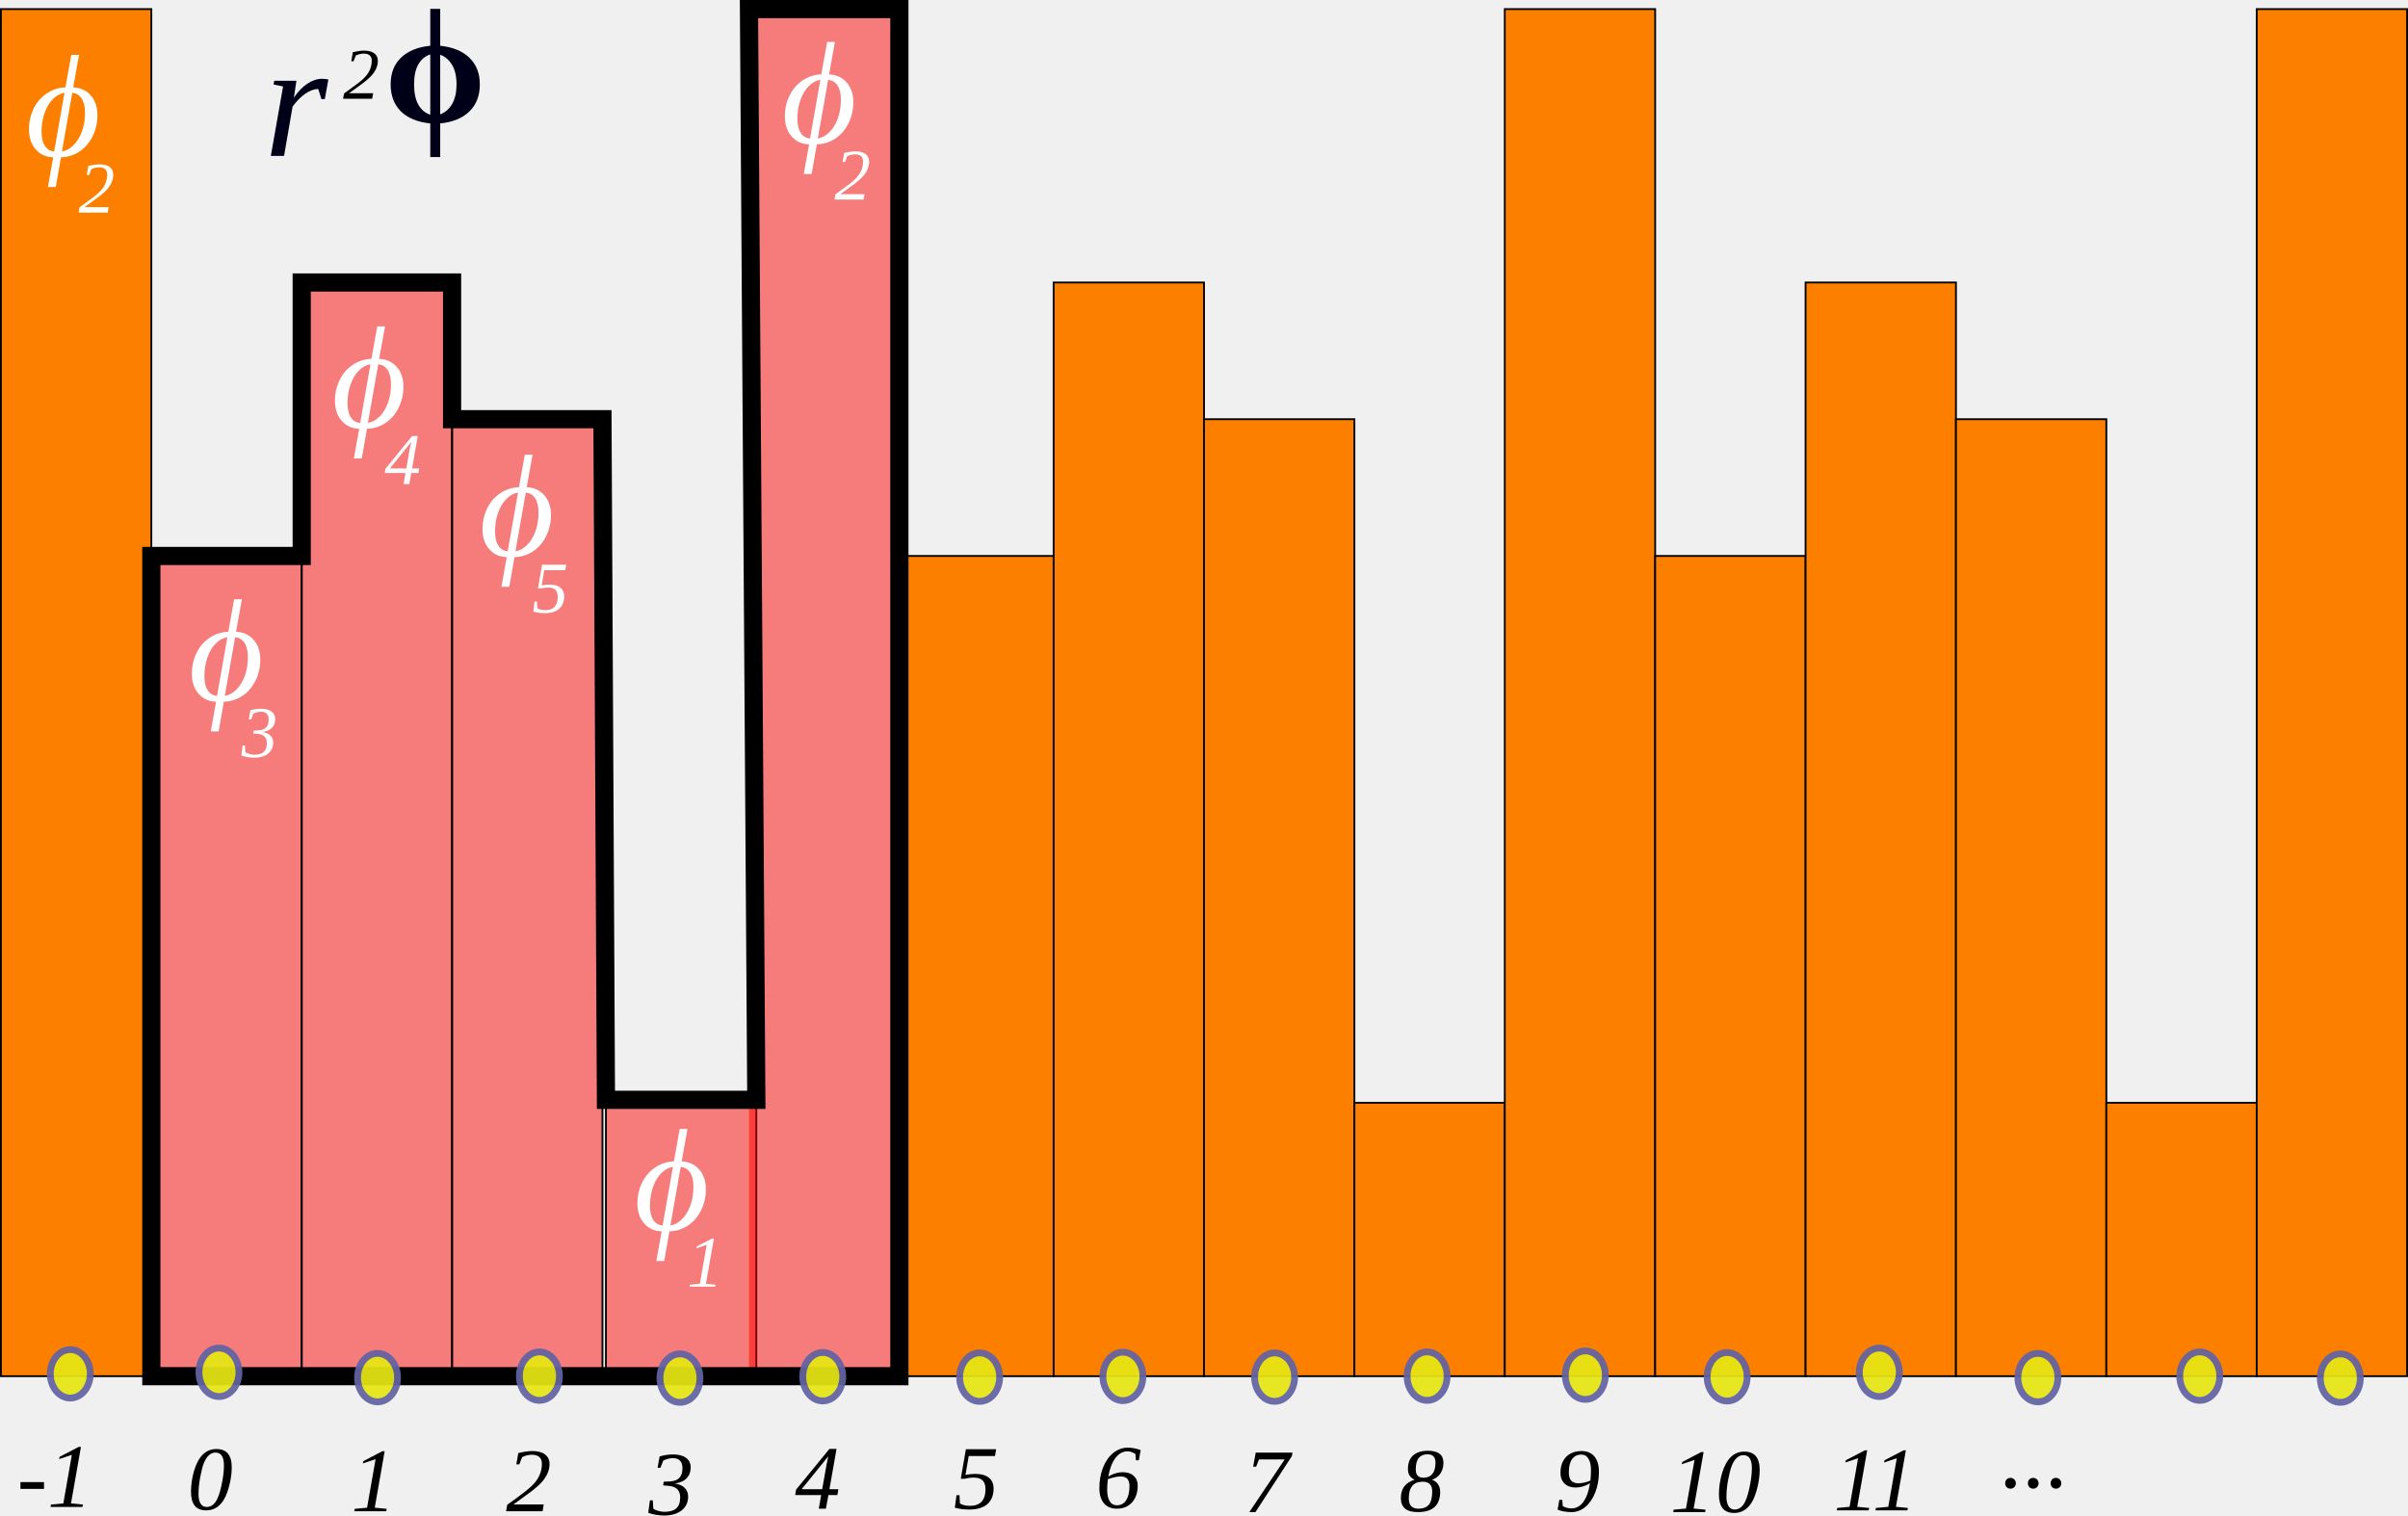
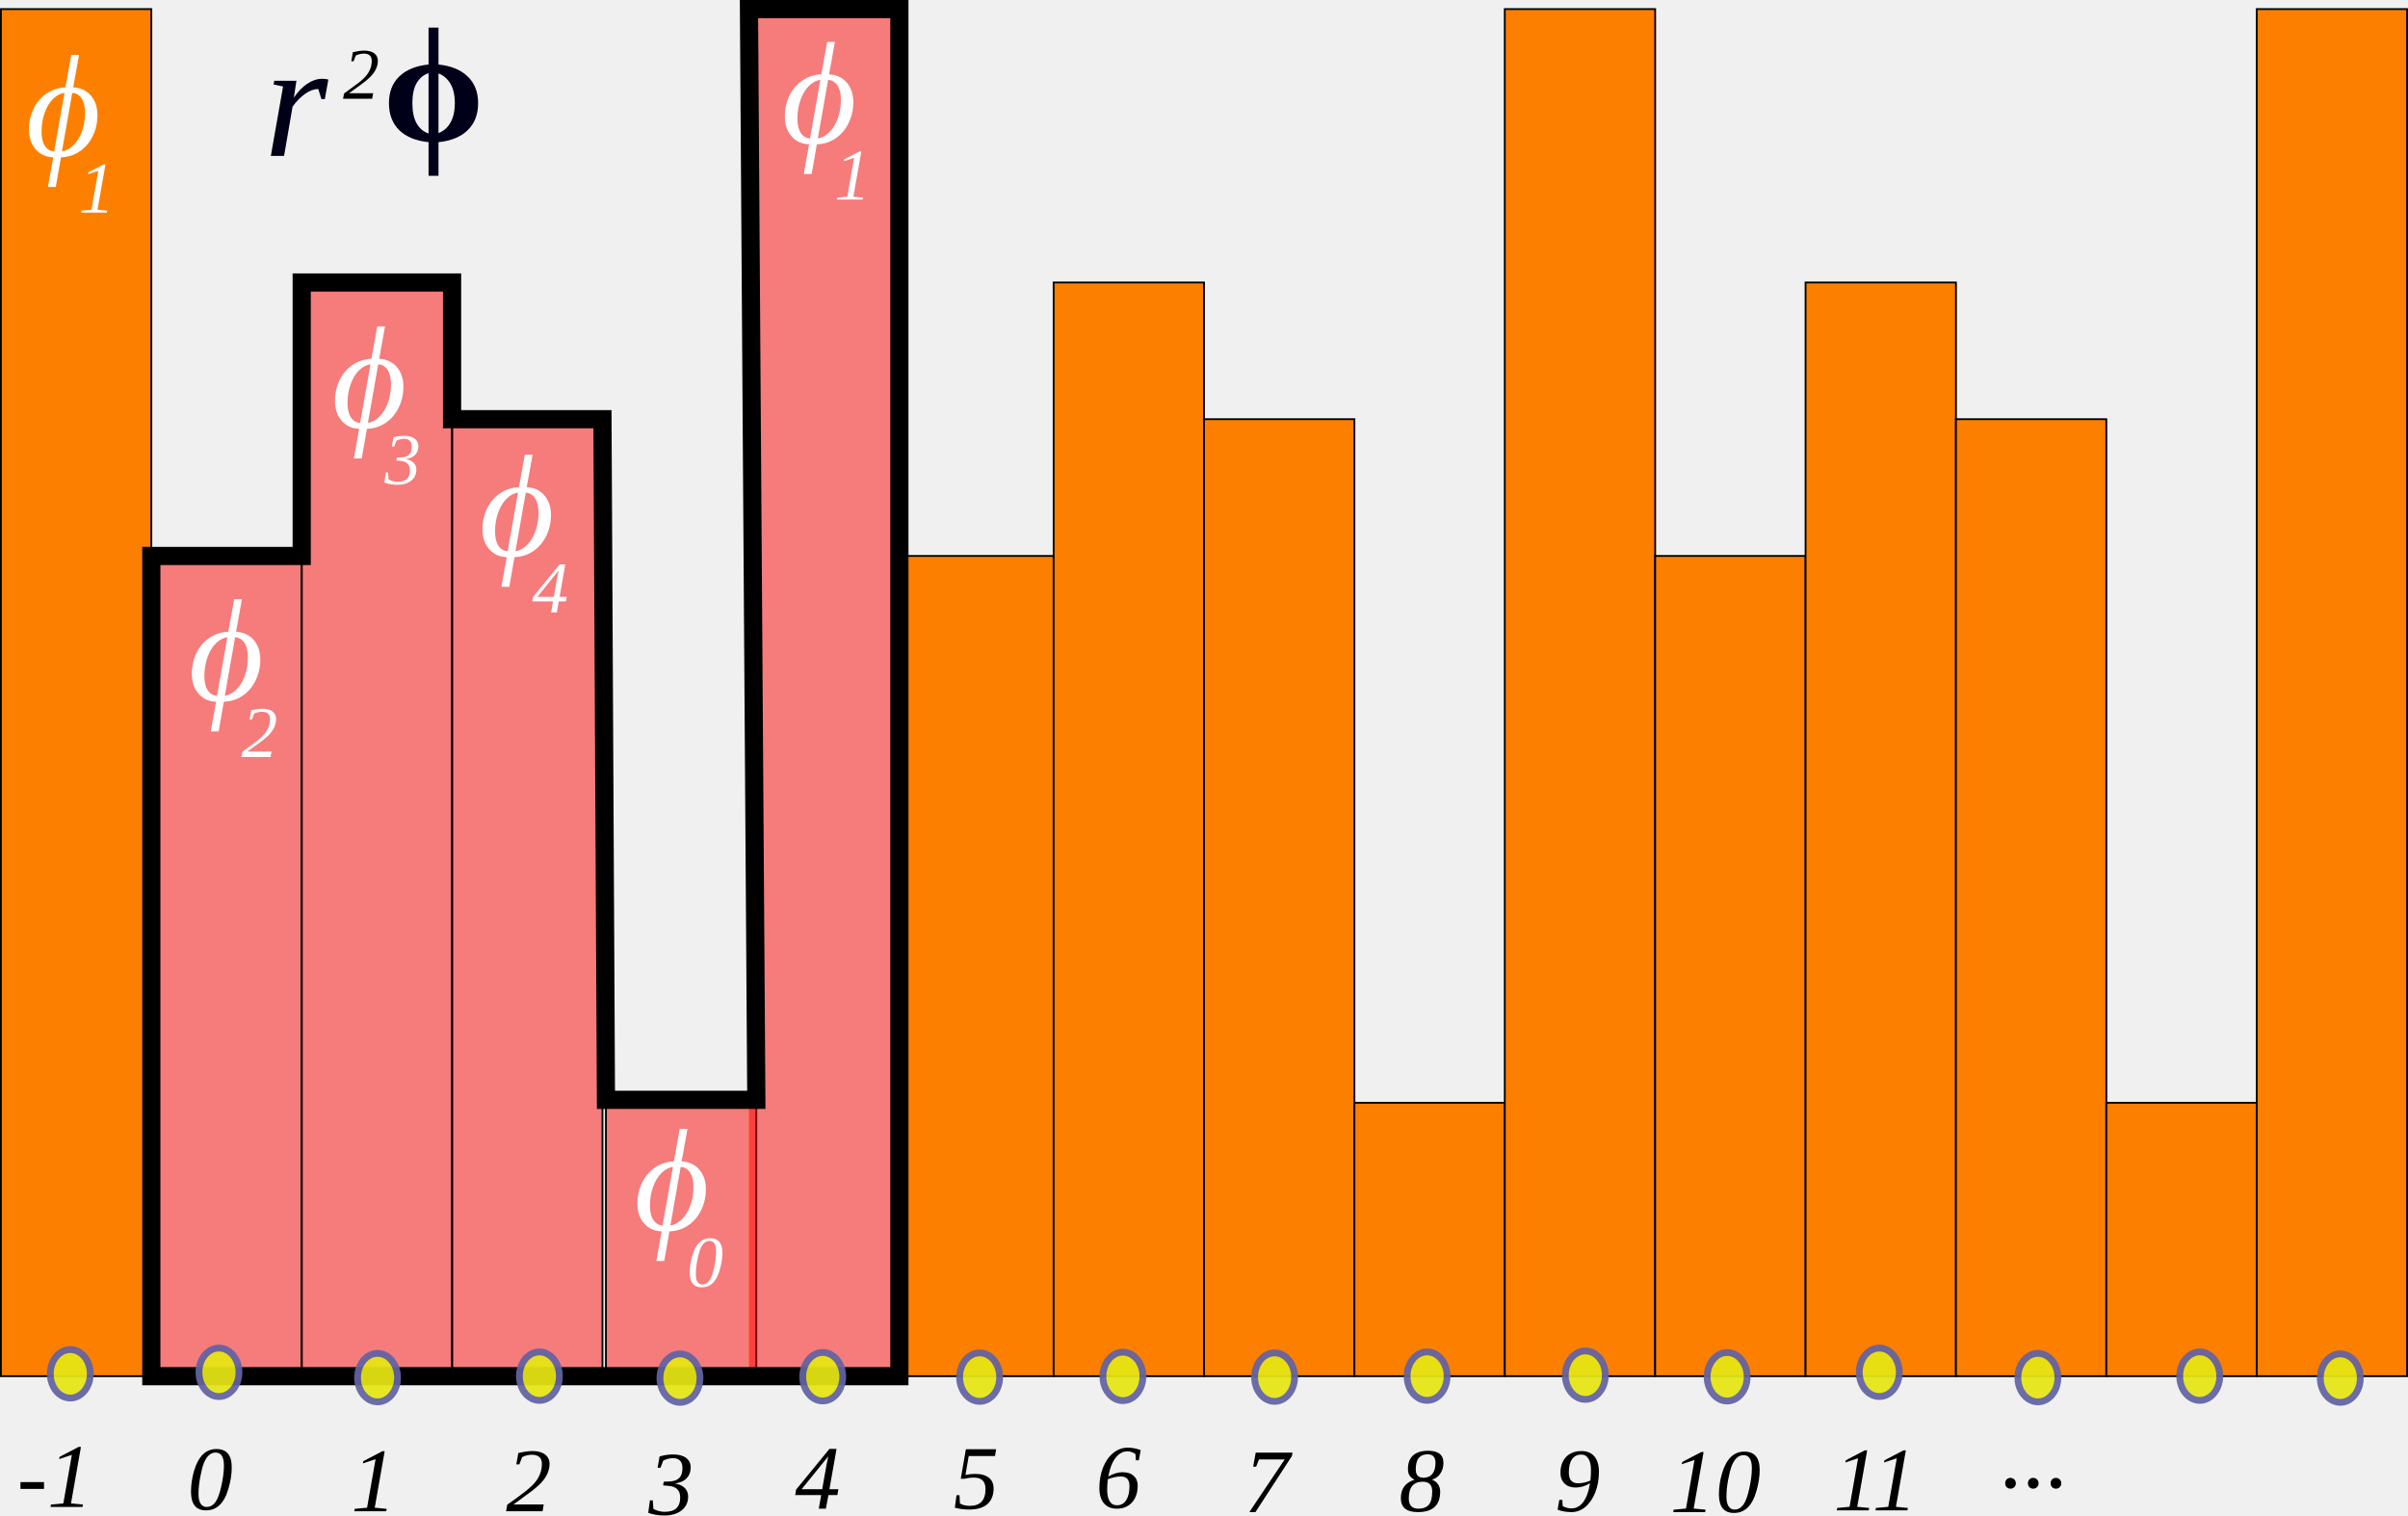
<svg xmlns="http://www.w3.org/2000/svg" width="264.962pt" height="166.788pt" viewBox="0 0 264.962 166.788" version="1.1" id="svg305">
  <defs id="defs52">
    <g id="g50">
      <symbol overflow="visible" id="glyph0-0" style="overflow:visible">
        <path style="stroke:none" d="" id="path2" />
      </symbol>
      <symbol overflow="visible" id="glyph0-1" style="overflow:visible">
        <path style="stroke:none" d="m 2.742,-7.188 c 0.695,0 1.238,0.246 1.629,0.742 0.465,0.586 0.699,1.559 0.699,2.914 0,1.355 -0.234,2.328 -0.703,2.922 -0.391,0.488 -0.93,0.73 -1.625,0.73 -0.695,0 -1.258,-0.266 -1.684,-0.801 -0.426,-0.535 -0.637,-1.492 -0.637,-2.867 0,-1.348 0.234,-2.316 0.703,-2.906 C 1.512,-6.941 2.051,-7.188 2.742,-7.188 Z m 0,1.137 c -0.164,0 -0.312,0.055 -0.441,0.16 -0.129,0.105 -0.23,0.297 -0.305,0.57 -0.094,0.352 -0.141,0.949 -0.141,1.789 0,0.84 0.043,1.418 0.129,1.73 0.082,0.316 0.188,0.523 0.316,0.629 0.129,0.105 0.277,0.156 0.441,0.156 0.168,0 0.316,-0.055 0.445,-0.16 0.133,-0.105 0.23,-0.293 0.305,-0.566 0.094,-0.352 0.141,-0.949 0.141,-1.789 0,-0.84 -0.043,-1.414 -0.125,-1.73 C 3.422,-5.574 3.316,-5.785 3.188,-5.891 3.059,-5.996 2.91,-6.051 2.742,-6.051 Z m 0,0" id="path5" />
      </symbol>
      <symbol overflow="visible" id="glyph0-2" style="overflow:visible">
        <path style="stroke:none" d="m 3.938,0 h -1.375 v -5.172 c -0.5,0.469 -1.09,0.816 -1.773,1.039 V -5.375 c 0.359,-0.117 0.75,-0.34 1.168,-0.668 C 2.379,-6.371 2.664,-6.75 2.82,-7.188 H 3.938 Z m 0,0" id="path8" />
      </symbol>
      <symbol overflow="visible" id="glyph0-3" style="overflow:visible">
        <path style="stroke:none" d="M 5.059,-1.273 V 0 H 0.25 C 0.301,-0.48 0.457,-0.938 0.719,-1.371 0.977,-1.801 1.492,-2.375 2.262,-3.086 c 0.617,-0.578 0.996,-0.969 1.137,-1.172 0.188,-0.281 0.281,-0.562 0.281,-0.84 0,-0.305 -0.082,-0.543 -0.246,-0.707 -0.164,-0.164 -0.391,-0.246 -0.68,-0.246 -0.285,0 -0.516,0.086 -0.684,0.262 -0.168,0.172 -0.266,0.457 -0.293,0.859 L 0.41,-5.07 c 0.082,-0.754 0.336,-1.297 0.766,-1.625 0.43,-0.328 0.969,-0.492 1.613,-0.492 0.707,0 1.262,0.191 1.664,0.57 0.402,0.383 0.605,0.855 0.605,1.422 C 5.059,-4.875 5,-4.566 4.887,-4.273 4.77,-3.984 4.586,-3.68 4.336,-3.359 4.172,-3.148 3.871,-2.844 3.438,-2.445 3.004,-2.047 2.73,-1.785 2.613,-1.656 2.5,-1.523 2.406,-1.398 2.336,-1.273 Z m 0,0" id="path11" />
      </symbol>
      <symbol overflow="visible" id="glyph0-4" style="overflow:visible">
        <path style="stroke:none" d="M 0.375,-1.898 1.703,-2.062 c 0.043,0.34 0.156,0.598 0.344,0.777 0.184,0.18 0.41,0.27 0.672,0.27 0.285,0 0.523,-0.109 0.715,-0.32 0.195,-0.215 0.293,-0.508 0.293,-0.871 0,-0.344 -0.094,-0.617 -0.281,-0.82 -0.184,-0.203 -0.41,-0.301 -0.676,-0.301 -0.176,0 -0.387,0.031 -0.629,0.102 L 2.289,-4.344 c 0.371,0.008 0.656,-0.074 0.852,-0.242 0.195,-0.172 0.293,-0.398 0.293,-0.684 0,-0.238 -0.074,-0.434 -0.215,-0.574 -0.145,-0.145 -0.336,-0.215 -0.57,-0.215 -0.234,0 -0.438,0.082 -0.602,0.242 -0.168,0.164 -0.27,0.402 -0.305,0.715 L 0.477,-5.316 C 0.566,-5.75 0.699,-6.098 0.875,-6.355 1.055,-6.613 1.301,-6.816 1.617,-6.965 1.938,-7.113 2.293,-7.188 2.688,-7.188 c 0.672,0 1.211,0.215 1.617,0.645 0.336,0.352 0.504,0.75 0.504,1.191 0,0.629 -0.344,1.129 -1.027,1.504 0.41,0.09 0.734,0.285 0.98,0.59 0.246,0.305 0.371,0.676 0.371,1.109 0,0.629 -0.23,1.164 -0.688,1.605 -0.461,0.441 -1.031,0.664 -1.715,0.664 -0.648,0 -1.188,-0.184 -1.613,-0.559 C 0.691,-0.809 0.445,-1.297 0.375,-1.898 Z m 0,0" id="path14" />
      </symbol>
      <symbol overflow="visible" id="glyph0-5" style="overflow:visible">
        <path style="stroke:none" d="M 3.117,0 V -1.441 H 0.188 V -2.641 L 3.289,-7.188 h 1.156 v 4.539 h 0.887 v 1.207 H 4.445 V 0 Z m 0,-2.648 V -5.094 L 1.469,-2.648 Z m 0,0" id="path17" />
      </symbol>
      <symbol overflow="visible" id="glyph0-6" style="overflow:visible">
        <path style="stroke:none" d="M 0.445,-1.84 1.812,-1.984 c 0.039,0.312 0.152,0.555 0.344,0.738 0.195,0.18 0.414,0.27 0.664,0.27 0.289,0 0.531,-0.117 0.73,-0.348 0.199,-0.234 0.297,-0.586 0.297,-1.055 0,-0.438 -0.098,-0.77 -0.297,-0.988 -0.195,-0.219 -0.453,-0.328 -0.77,-0.328 -0.391,0 -0.746,0.172 -1.059,0.523 L 0.609,-3.336 1.312,-7.062 h 3.629 v 1.285 H 2.352 L 2.141,-4.562 c 0.305,-0.152 0.617,-0.227 0.938,-0.227 0.609,0 1.121,0.219 1.547,0.664 0.422,0.441 0.633,1.016 0.633,1.723 0,0.59 -0.172,1.113 -0.512,1.578 -0.465,0.629 -1.113,0.945 -1.938,0.945 -0.66,0 -1.199,-0.176 -1.617,-0.531 C 0.773,-0.766 0.527,-1.242 0.445,-1.84 Z m 0,0" id="path20" />
      </symbol>
      <symbol overflow="visible" id="glyph0-7" style="overflow:visible">
        <path style="stroke:none" d="M 5.074,-5.406 3.746,-5.258 C 3.711,-5.531 3.629,-5.734 3.492,-5.863 3.355,-5.992 3.176,-6.059 2.961,-6.059 c -0.289,0 -0.535,0.129 -0.738,0.391 -0.199,0.262 -0.324,0.801 -0.379,1.625 0.344,-0.402 0.77,-0.605 1.277,-0.605 0.574,0 1.062,0.219 1.473,0.656 0.406,0.434 0.609,0.996 0.609,1.688 0,0.734 -0.211,1.32 -0.641,1.762 -0.43,0.441 -0.984,0.664 -1.656,0.664 -0.723,0 -1.316,-0.281 -1.781,-0.84 -0.469,-0.562 -0.699,-1.484 -0.699,-2.762 0,-1.312 0.242,-2.258 0.727,-2.84 0.484,-0.578 1.113,-0.867 1.891,-0.867 0.543,0 0.992,0.152 1.348,0.457 0.359,0.305 0.586,0.746 0.684,1.324 z m -3.113,2.992 c 0,0.445 0.105,0.793 0.309,1.035 0.207,0.242 0.441,0.363 0.703,0.363 0.254,0 0.465,-0.098 0.637,-0.297 0.168,-0.199 0.254,-0.523 0.254,-0.977 0,-0.465 -0.094,-0.809 -0.273,-1.023 C 3.406,-3.531 3.18,-3.637 2.906,-3.637 c -0.266,0 -0.488,0.102 -0.672,0.309 -0.18,0.207 -0.273,0.512 -0.273,0.914 z m 0,0" id="path23" />
      </symbol>
      <symbol overflow="visible" id="glyph0-8" style="overflow:visible">
        <path style="stroke:none" d="M 0.426,-5.785 V -7.062 h 4.691 v 1 C 4.73,-5.684 4.336,-5.137 3.938,-4.422 3.535,-3.711 3.23,-2.953 3.02,-2.152 2.809,-1.348 2.707,-0.633 2.711,0 H 1.387 C 1.41,-0.988 1.613,-2 2,-3.027 2.387,-4.055 2.898,-4.977 3.547,-5.785 Z m 0,0" id="path26" />
      </symbol>
      <symbol overflow="visible" id="glyph0-9" style="overflow:visible">
        <path style="stroke:none" d="M 1.602,-3.863 C 1.246,-4.012 0.988,-4.219 0.828,-4.48 0.668,-4.742 0.586,-5.031 0.586,-5.344 c 0,-0.531 0.188,-0.973 0.559,-1.32 0.371,-0.348 0.902,-0.523 1.59,-0.523 0.68,0 1.207,0.176 1.586,0.523 0.375,0.348 0.562,0.789 0.562,1.32 0,0.332 -0.086,0.629 -0.258,0.887 C 4.453,-4.195 4.211,-4 3.898,-3.863 c 0.395,0.16 0.695,0.395 0.902,0.699 0.207,0.305 0.312,0.66 0.312,1.059 0,0.66 -0.211,1.199 -0.633,1.613 C 4.059,-0.078 3.496,0.125 2.797,0.125 2.148,0.125 1.605,-0.043 1.172,-0.387 0.66,-0.789 0.406,-1.344 0.406,-2.047 0.406,-2.434 0.5,-2.789 0.695,-3.113 0.887,-3.438 1.188,-3.688 1.602,-3.863 Z m 0.281,-1.379 c 0,0.273 0.078,0.484 0.234,0.637 0.156,0.152 0.359,0.23 0.617,0.23 0.262,0 0.469,-0.078 0.625,-0.23 C 3.516,-4.762 3.594,-4.977 3.594,-5.25 3.594,-5.508 3.516,-5.711 3.363,-5.867 3.207,-6.023 3.004,-6.098 2.75,-6.098 c -0.266,0 -0.477,0.078 -0.633,0.234 C 1.961,-5.707 1.883,-5.5 1.883,-5.242 Z m -0.125,3.062 c 0,0.379 0.098,0.676 0.289,0.887 0.195,0.211 0.438,0.316 0.727,0.316 0.281,0 0.516,-0.102 0.703,-0.305 0.188,-0.203 0.277,-0.496 0.277,-0.883 0,-0.336 -0.094,-0.605 -0.281,-0.809 -0.191,-0.203 -0.43,-0.305 -0.719,-0.305 -0.336,0 -0.586,0.117 -0.75,0.348 -0.164,0.23 -0.246,0.48 -0.246,0.75 z m 0,0" id="path29" />
      </symbol>
      <symbol overflow="visible" id="glyph0-10" style="overflow:visible">
        <path style="stroke:none" d="M 0.453,-1.656 1.781,-1.801 c 0.031,0.27 0.117,0.469 0.254,0.598 0.137,0.133 0.316,0.195 0.543,0.195 0.281,0 0.523,-0.129 0.723,-0.391 C 3.5,-1.656 3.625,-2.195 3.68,-3.016 c -0.344,0.398 -0.773,0.598 -1.293,0.598 -0.562,0 -1.047,-0.215 -1.457,-0.652 -0.406,-0.434 -0.613,-1 -0.613,-1.695 0,-0.727 0.215,-1.312 0.648,-1.754 0.43,-0.445 0.98,-0.668 1.648,-0.668 0.727,0 1.32,0.281 1.785,0.844 0.465,0.562 0.699,1.484 0.699,2.77 0,1.309 -0.242,2.254 -0.727,2.832 C 3.887,-0.164 3.254,0.125 2.477,0.125 1.914,0.125 1.465,-0.023 1.117,-0.32 0.773,-0.617 0.551,-1.062 0.453,-1.656 Z m 3.105,-2.996 c 0,-0.441 -0.102,-0.785 -0.305,-1.031 -0.203,-0.246 -0.438,-0.367 -0.707,-0.367 -0.254,0 -0.461,0.102 -0.629,0.301 -0.168,0.199 -0.254,0.527 -0.254,0.984 0,0.461 0.094,0.801 0.273,1.02 0.184,0.215 0.41,0.324 0.684,0.324 0.266,0 0.488,-0.105 0.668,-0.312 C 3.469,-3.945 3.559,-4.25 3.559,-4.652 Z m 0,0" id="path32" />
      </symbol>
      <symbol overflow="visible" id="glyph0-11" style="overflow:visible">
        <path style="stroke:none" d="m 3.094,-5.188 v 1.094 H 2.156 V -2 c 0,0.422 0.012,0.668 0.027,0.738 0.02,0.07 0.059,0.129 0.125,0.172 0.062,0.047 0.141,0.07 0.23,0.07 0.125,0 0.312,-0.043 0.551,-0.133 l 0.117,1.066 C 2.891,0.051 2.527,0.117 2.125,0.117 1.875,0.117 1.652,0.074 1.453,-0.008 1.258,-0.09 1.109,-0.199 1.02,-0.328 0.926,-0.461 0.859,-0.641 0.824,-0.863 0.797,-1.023 0.781,-1.348 0.781,-1.832 V -4.094 H 0.152 V -5.188 H 0.781 v -1.027 l 1.375,-0.801 V -5.188 Z m 0,0" id="path35" />
      </symbol>
      <symbol overflow="visible" id="glyph1-0" style="overflow:visible">
        <path style="stroke:none" d="" id="path38" />
      </symbol>
      <symbol overflow="visible" id="glyph1-1" style="overflow:visible">
        <path style="stroke:none" d="m 6.793,-3.211 c 0,0.262 -0.035,0.527 -0.102,0.793 C 6.625,-2.152 6.527,-1.898 6.402,-1.648 6.273,-1.402 6.121,-1.172 5.938,-0.957 5.754,-0.742 5.547,-0.555 5.316,-0.391 5.086,-0.227 4.832,-0.098 4.555,-0.004 4.277,0.09 3.984,0.141 3.672,0.148 L 3.285,1.988 H 2.387 L 2.773,0.148 C 2.473,0.145 2.199,0.098 1.949,0.008 1.699,-0.082 1.484,-0.211 1.305,-0.379 c -0.18,-0.168 -0.32,-0.375 -0.418,-0.625 -0.098,-0.25 -0.148,-0.535 -0.148,-0.863 0,-0.312 0.035,-0.617 0.105,-0.91 0.07,-0.289 0.168,-0.562 0.301,-0.816 C 1.277,-3.848 1.438,-4.078 1.625,-4.285 1.812,-4.492 2.027,-4.668 2.262,-4.82 2.5,-4.969 2.758,-5.086 3.039,-5.164 c 0.277,-0.082 0.574,-0.125 0.887,-0.129 L 4.32,-7.156 H 5.219 l -0.395,1.863 c 0.324,0.008 0.605,0.059 0.852,0.16 0.246,0.098 0.453,0.238 0.617,0.418 0.168,0.18 0.293,0.398 0.375,0.652 0.082,0.254 0.125,0.539 0.125,0.852 z m -0.941,0.082 c 0,-0.453 -0.094,-0.797 -0.281,-1.027 C 5.383,-4.391 5.078,-4.523 4.656,-4.562 l -0.82,3.977 c 0.234,-0.008 0.445,-0.047 0.633,-0.125 0.191,-0.078 0.363,-0.176 0.512,-0.301 0.148,-0.125 0.277,-0.273 0.387,-0.438 0.109,-0.164 0.199,-0.34 0.273,-0.527 0.07,-0.188 0.125,-0.379 0.156,-0.574 C 5.832,-2.75 5.852,-2.941 5.852,-3.129 Z M 3.758,-4.512 C 3.418,-4.484 3.117,-4.402 2.852,-4.27 2.586,-4.137 2.367,-3.965 2.188,-3.75 2.008,-3.535 1.875,-3.281 1.781,-2.992 c -0.09,0.289 -0.137,0.605 -0.137,0.953 0,0.453 0.105,0.797 0.316,1.031 0.211,0.234 0.539,0.359 0.977,0.375 z m 0,0" id="path41" />
      </symbol>
      <symbol overflow="visible" id="glyph2-0" style="overflow:visible">
        <path style="stroke:none" d="" id="path44" />
      </symbol>
      <symbol overflow="visible" id="glyph2-1" style="overflow:visible">
        <path style="stroke:none" d="m 0.676,-3.73 0.195,-0.938 h 0.613 l 0.156,-0.746 1.445,-0.871 -0.34,1.617 h 0.77 l -0.195,0.938 H 2.547 l -0.406,1.957 C 2.066,-1.422 2.031,-1.219 2.031,-1.168 c 0,0.098 0.031,0.172 0.09,0.227 0.062,0.055 0.176,0.082 0.336,0.082 0.055,0 0.195,-0.012 0.418,-0.031 L 2.676,0.043 C 2.461,0.086 2.238,0.109 2.008,0.109 c -0.445,0 -0.77,-0.086 -0.969,-0.258 -0.203,-0.172 -0.305,-0.406 -0.305,-0.711 0,-0.145 0.055,-0.477 0.164,-0.996 l 0.391,-1.875 z m 0,0" id="path47" />
      </symbol>
    </g>
  </defs>
  <path id="path58" d="M 66.674,151.109 H 83.221 V 121.023 H 66.674 Z m 0,0" style="fill:#fd0000;fill-opacity:0.488;fill-rule:nonzero;stroke:#fd7f00;stroke-width:0.03;stroke-linecap:square;stroke-linejoin:miter;stroke-miterlimit:3.25;stroke-opacity:1" />
  <path id="path60" d="M 66.674,151.109 H 83.221 V 121.023 H 66.674 Z m 0,0" style="fill:none;stroke:#000000;stroke-width:0.2;stroke-linecap:square;stroke-linejoin:miter;stroke-miterlimit:3.25;stroke-opacity:1" />
  <path id="path62" d="M 82.413,151.434 H 98.963 V 1 H 82.413 Z m 0,0" style="fill:#fd0000;fill-opacity:0.488;fill-rule:nonzero;stroke:#fd7f00;stroke-width:0.03;stroke-linecap:square;stroke-linejoin:miter;stroke-miterlimit:3.25;stroke-opacity:1" />
  <path id="path66" d="M 16.651,151.434 H 33.198 V 61.176 H 16.651 Z m 0,0" style="fill:#fd0000;fill-opacity:0.488;fill-rule:nonzero;stroke:#fd7f00;stroke-width:0.03;stroke-linecap:square;stroke-linejoin:miter;stroke-miterlimit:3.25;stroke-opacity:1" />
  <path id="path68" d="M 16.651,151.434 H 33.198 V 61.176 H 16.651 Z m 0,0" style="fill:none;stroke:#000000;stroke-width:0.2;stroke-linecap:square;stroke-linejoin:miter;stroke-miterlimit:3.25;stroke-opacity:1" />
  <path id="path70" d="M 33.198,151.434 H 49.745 V 31.086 H 33.198 Z m 0,0" style="fill:#fd0000;fill-opacity:0.488;fill-rule:nonzero;stroke:#fd7f00;stroke-width:0.03;stroke-linecap:square;stroke-linejoin:miter;stroke-miterlimit:3.25;stroke-opacity:1" />
  <path id="path72" d="M 33.198,151.434 H 49.745 V 31.086 H 33.198 Z m 0,0" style="fill:none;stroke:#000000;stroke-width:0.2;stroke-linecap:square;stroke-linejoin:miter;stroke-miterlimit:3.25;stroke-opacity:1" />
  <path id="path74" d="M 49.745,151.434 H 66.291 V 46.129 H 49.745 Z m 0,0" style="fill:#fd0000;fill-opacity:0.488;fill-rule:nonzero;stroke:#fd7f00;stroke-width:0.03;stroke-linecap:square;stroke-linejoin:miter;stroke-miterlimit:3.25;stroke-opacity:1" />
  <path id="path76" d="M 49.745,151.434 H 66.291 V 46.129 H 49.745 Z m 0,0" style="fill:none;stroke:#000000;stroke-width:0.2;stroke-linecap:square;stroke-linejoin:miter;stroke-miterlimit:3.25;stroke-opacity:1" />
  <path id="path82" d="M 0.1,151.434 H 16.651 V 1 H 0.1 Z m 0,0" style="fill:#fd7f00;fill-opacity:1;fill-rule:nonzero;stroke:#fd7f00;stroke-width:0.03;stroke-linecap:square;stroke-linejoin:miter;stroke-miterlimit:3.25;stroke-opacity:1" />
  <path id="path84" d="M 0.1,151.434 H 16.651 V 1 H 0.1 Z m 0,0" style="fill:none;stroke:#000000;stroke-width:0.2;stroke-linecap:square;stroke-linejoin:miter;stroke-miterlimit:3.25;stroke-opacity:1" />
  <path id="path86" d="M 99.389,151.434 H 115.936 V 61.176 H 99.389 Z m 0,0" style="fill:#fd7f00;fill-opacity:1;fill-rule:nonzero;stroke:#fd7f00;stroke-width:0.03;stroke-linecap:square;stroke-linejoin:miter;stroke-miterlimit:3.25;stroke-opacity:1" />
  <path id="path88" d="M 99.389,151.434 H 115.936 V 61.176 H 99.389 Z m 0,0" style="fill:none;stroke:#000000;stroke-width:0.2;stroke-linecap:square;stroke-linejoin:miter;stroke-miterlimit:3.25;stroke-opacity:1" />
  <path id="path90" d="m 115.936,151.434 h 16.547 V 31.086 h -16.547 z m 0,0" style="fill:#fd7f00;fill-opacity:1;fill-rule:nonzero;stroke:#fd7f00;stroke-width:0.03;stroke-linecap:square;stroke-linejoin:miter;stroke-miterlimit:3.25;stroke-opacity:1" />
  <path id="path92" d="m 115.936,151.434 h 16.547 V 31.086 h -16.547 z m 0,0" style="fill:none;stroke:#000000;stroke-width:0.2;stroke-linecap:square;stroke-linejoin:miter;stroke-miterlimit:3.25;stroke-opacity:1" />
  <path id="path94" d="m 132.483,151.434 h 16.547 V 46.129 h -16.547 z m 0,0" style="fill:#fd7f00;fill-opacity:1;fill-rule:nonzero;stroke:#fd7f00;stroke-width:0.03;stroke-linecap:square;stroke-linejoin:miter;stroke-miterlimit:3.25;stroke-opacity:1" />
  <path id="path96" d="m 132.483,151.434 h 16.547 V 46.129 h -16.547 z m 0,0" style="fill:none;stroke:#000000;stroke-width:0.2;stroke-linecap:square;stroke-linejoin:miter;stroke-miterlimit:3.25;stroke-opacity:1" />
  <path id="path98" d="m 149.03,151.434 h 16.547 v -30.086 h -16.547 z m 0,0" style="fill:#fd7f00;fill-opacity:1;fill-rule:nonzero;stroke:#fd7f00;stroke-width:0.03;stroke-linecap:square;stroke-linejoin:miter;stroke-miterlimit:3.25;stroke-opacity:1" />
  <path id="path100" d="m 149.03,151.434 h 16.547 v -30.086 h -16.547 z m 0,0" style="fill:none;stroke:#000000;stroke-width:0.2;stroke-linecap:square;stroke-linejoin:miter;stroke-miterlimit:3.25;stroke-opacity:1" />
  <path id="path102" d="m 165.577,151.434 h 16.547 V 1 h -16.547 z m 0,0" style="fill:#fd7f00;fill-opacity:1;fill-rule:nonzero;stroke:#fd7f00;stroke-width:0.03;stroke-linecap:square;stroke-linejoin:miter;stroke-miterlimit:3.25;stroke-opacity:1" />
  <path id="path104" d="m 165.577,151.434 h 16.547 V 1 h -16.547 z m 0,0" style="fill:none;stroke:#000000;stroke-width:0.2;stroke-linecap:square;stroke-linejoin:miter;stroke-miterlimit:3.25;stroke-opacity:1" />
  <path id="path106" d="m 182.123,151.434 h 16.551 V 61.176 h -16.551 z m 0,0" style="fill:#fd7f00;fill-opacity:1;fill-rule:nonzero;stroke:#fd7f00;stroke-width:0.03;stroke-linecap:square;stroke-linejoin:miter;stroke-miterlimit:3.25;stroke-opacity:1" />
  <path id="path108" d="m 182.123,151.434 h 16.551 V 61.176 h -16.551 z m 0,0" style="fill:none;stroke:#000000;stroke-width:0.2;stroke-linecap:square;stroke-linejoin:miter;stroke-miterlimit:3.25;stroke-opacity:1" />
  <path id="path110" d="M 198.674,151.434 H 215.221 V 31.086 h -16.547 z m 0,0" style="fill:#fd7f00;fill-opacity:1;fill-rule:nonzero;stroke:#fd7f00;stroke-width:0.03;stroke-linecap:square;stroke-linejoin:miter;stroke-miterlimit:3.25;stroke-opacity:1" />
  <path id="path112" d="M 198.674,151.434 H 215.221 V 31.086 h -16.547 z m 0,0" style="fill:none;stroke:#000000;stroke-width:0.2;stroke-linecap:square;stroke-linejoin:miter;stroke-miterlimit:3.25;stroke-opacity:1" />
  <path id="path114" d="m 215.221,151.434 h 16.547 V 46.129 H 215.221 Z m 0,0" style="fill:#fd7f00;fill-opacity:1;fill-rule:nonzero;stroke:#fd7f00;stroke-width:0.03;stroke-linecap:square;stroke-linejoin:miter;stroke-miterlimit:3.25;stroke-opacity:1" />
  <path id="path116" d="m 215.221,151.434 h 16.547 V 46.129 H 215.221 Z m 0,0" style="fill:none;stroke:#000000;stroke-width:0.2;stroke-linecap:square;stroke-linejoin:miter;stroke-miterlimit:3.25;stroke-opacity:1" />
  <path id="path118" d="m 231.768,151.434 h 16.547 v -30.086 h -16.547 z m 0,0" style="fill:#fd7f00;fill-opacity:1;fill-rule:nonzero;stroke:#fd7f00;stroke-width:0.03;stroke-linecap:square;stroke-linejoin:miter;stroke-miterlimit:3.25;stroke-opacity:1" />
  <path id="path120" d="m 231.768,151.434 h 16.547 v -30.086 h -16.547 z m 0,0" style="fill:none;stroke:#000000;stroke-width:0.2;stroke-linecap:square;stroke-linejoin:miter;stroke-miterlimit:3.25;stroke-opacity:1" />
  <path id="path122" d="m 248.315,151.434 h 16.547 V 1 h -16.547 z m 0,0" style="fill:#fd7f00;fill-opacity:1;fill-rule:nonzero;stroke:#fd7f00;stroke-width:0.03;stroke-linecap:square;stroke-linejoin:miter;stroke-miterlimit:3.25;stroke-opacity:1" />
  <path id="path124" d="m 248.315,151.434 h 16.547 V 1 h -16.547 z m 0,0" style="fill:none;stroke:#000000;stroke-width:0.2;stroke-linecap:square;stroke-linejoin:miter;stroke-miterlimit:3.25;stroke-opacity:1" />
  <path id="path138" d="M 16.651,151.434 V 61.176 H 33.198 V 31.086 h 16.547 v 15.043 h 16.547 l 0.383,74.894 H 83.221 L 82.413,1 H 98.963 V 151.434 H 16.651" style="fill:none;stroke:#000000;stroke-width:2;stroke-linecap:square;stroke-linejoin:miter;stroke-miterlimit:3.25;stroke-opacity:1" />
  <g id="g298" style="fill:#636363;fill-opacity:1" transform="translate(-0.220312,-34.82126)" />
  <g id="g1106" transform="matrix(0.75,0,0,0.75,29.55841,-214.4982)">
    <g transform="translate(0.4329225,6.060915)" id="g1144">
      <text transform="scale(0.998177,1.001826)" style="font-style:italic;font-variant:normal;font-weight:normal;font-stretch:normal;font-size:21.333px;font-family:'Times New Roman';-inkscape-font-specification:'Times New Roman, Italic';fill:#ffffff;fill-opacity:1;stroke-width:0.792" y="300.359" x="74.957" id="text222-5-4" class="cls-6">ϕ</text>
      <text transform="scale(0.998177,1.001826)" id="text10197-7-9" y="308.656" x="82.732" style="font-style:italic;font-variant:normal;font-weight:normal;font-stretch:normal;font-size:8.446px;line-height:1.25;font-family:'Times New Roman';-inkscape-font-specification:'Times New Roman, Italic';letter-spacing:0px;word-spacing:0px;fill:#ffffff;fill-opacity:1;stroke:none;stroke-width:0.792" xml:space="preserve">
-         <tspan y="308.656" x="82.732" id="tspan10195-2-7" style="font-size:10.667px;fill:#ffffff;stroke-width:0.792">2</tspan>
+         <tspan y="308.656" x="82.732" id="tspan10195-2-7" style="font-size:10.667px;fill:#ffffff;stroke-width:0.792">1</tspan>
      </text>
    </g>
  </g>
  <g transform="matrix(0.75,0,0,0.75,13.66006,-90.33378)" id="g1144-2">
    <text transform="scale(0.998177,1.001826)" style="font-style:italic;font-variant:normal;font-weight:normal;font-stretch:normal;font-size:21.333px;font-family:'Times New Roman';-inkscape-font-specification:'Times New Roman, Italic';fill:#ffffff;fill-opacity:1;stroke-width:0.792" y="300.359" x="74.957" id="text222-5-4-2" class="cls-6">ϕ</text>
    <text transform="scale(0.998177,1.001826)" id="text10197-7-9-8" y="308.656" x="82.732" style="font-style:italic;font-variant:normal;font-weight:normal;font-stretch:normal;font-size:8.446px;line-height:1.25;font-family:'Times New Roman';-inkscape-font-specification:'Times New Roman, Italic';letter-spacing:0px;word-spacing:0px;fill:#ffffff;fill-opacity:1;stroke:none;stroke-width:0.792" xml:space="preserve">
-       <tspan y="308.656" x="82.732" id="tspan10195-2-7-5" style="font-size:10.667px;fill:#ffffff;stroke-width:0.792">1</tspan>
+       <tspan y="308.656" x="82.732" id="tspan10195-2-7-5" style="font-size:10.667px;fill:#ffffff;stroke-width:0.792">0</tspan>
    </text>
  </g>
  <g transform="matrix(0.75,0,0,0.75,-35.36841,-148.616)" id="g1144-3">
    <text transform="scale(0.998177,1.001826)" style="font-style:italic;font-variant:normal;font-weight:normal;font-stretch:normal;font-size:21.333px;font-family:'Times New Roman';-inkscape-font-specification:'Times New Roman, Italic';fill:#ffffff;fill-opacity:1;stroke-width:0.792" y="300.359" x="74.957" id="text222-5-4-6" class="cls-6">ϕ</text>
    <text transform="scale(0.998177,1.001826)" id="text10197-7-9-3" y="308.656" x="82.732" style="font-style:italic;font-variant:normal;font-weight:normal;font-stretch:normal;font-size:8.446px;line-height:1.25;font-family:'Times New Roman';-inkscape-font-specification:'Times New Roman, Italic';letter-spacing:0px;word-spacing:0px;fill:#ffffff;fill-opacity:1;stroke:none;stroke-width:0.792" xml:space="preserve">
-       <tspan y="308.656" x="82.732" id="tspan10195-2-7-55" style="font-size:10.667px;fill:#ffffff;stroke-width:0.792">3</tspan>
+       <tspan y="308.656" x="82.732" id="tspan10195-2-7-55" style="font-size:10.667px;fill:#ffffff;stroke-width:0.792">2</tspan>
    </text>
  </g>
  <g transform="matrix(0.75,0,0,0.75,-19.62086,-178.65)" id="g1144-1">
    <text transform="scale(0.998177,1.001826)" style="font-style:italic;font-variant:normal;font-weight:normal;font-stretch:normal;font-size:21.333px;font-family:'Times New Roman';-inkscape-font-specification:'Times New Roman, Italic';fill:#ffffff;fill-opacity:1;stroke-width:0.792" y="300.359" x="74.957" id="text222-5-4-4" class="cls-6">ϕ</text>
    <text transform="scale(0.998177,1.001826)" id="text10197-7-9-6" y="308.656" x="82.732" style="font-style:italic;font-variant:normal;font-weight:normal;font-stretch:normal;font-size:8.446px;line-height:1.25;font-family:'Times New Roman';-inkscape-font-specification:'Times New Roman, Italic';letter-spacing:0px;word-spacing:0px;fill:#ffffff;fill-opacity:1;stroke:none;stroke-width:0.792" xml:space="preserve">
-       <tspan y="308.656" x="82.732" id="tspan10195-2-7-3" style="font-size:10.667px;fill:#ffffff;stroke-width:0.792">4</tspan>
+       <tspan y="308.656" x="82.732" id="tspan10195-2-7-3" style="font-size:10.667px;fill:#ffffff;stroke-width:0.792">3</tspan>
    </text>
  </g>
  <g transform="matrix(0.75,0,0,0.75,-3.386264,-164.5259)" id="g1144-5">
    <text transform="scale(0.998177,1.001826)" style="font-style:italic;font-variant:normal;font-weight:normal;font-stretch:normal;font-size:21.333px;font-family:'Times New Roman';-inkscape-font-specification:'Times New Roman, Italic';fill:#ffffff;fill-opacity:1;stroke-width:0.792" y="300.359" x="74.957" id="text222-5-4-8" class="cls-6">ϕ</text>
    <text transform="scale(0.998177,1.001826)" id="text10197-7-9-7" y="308.656" x="82.732" style="font-style:italic;font-variant:normal;font-weight:normal;font-stretch:normal;font-size:8.446px;line-height:1.25;font-family:'Times New Roman';-inkscape-font-specification:'Times New Roman, Italic';letter-spacing:0px;word-spacing:0px;fill:#ffffff;fill-opacity:1;stroke:none;stroke-width:0.792" xml:space="preserve">
-       <tspan y="308.656" x="82.732" id="tspan10195-2-7-2" style="font-size:10.667px;fill:#ffffff;stroke-width:0.792">5</tspan>
+       <tspan y="308.656" x="82.732" id="tspan10195-2-7-2" style="font-size:10.667px;fill:#ffffff;stroke-width:0.792">4</tspan>
    </text>
  </g>
  <g transform="matrix(0.75,0,0,0.75,-53.28831,-208.5216)" id="g1144-2-2">
    <text transform="scale(0.998177,1.001826)" style="font-style:italic;font-variant:normal;font-weight:normal;font-stretch:normal;font-size:21.333px;font-family:'Times New Roman';-inkscape-font-specification:'Times New Roman, Italic';fill:#ffffff;fill-opacity:1;stroke-width:0.792" y="300.359" x="74.957" id="text222-5-4-2-1" class="cls-6">ϕ</text>
    <text transform="scale(0.998177,1.001826)" id="text10197-7-9-8-5" y="308.656" x="82.732" style="font-style:italic;font-variant:normal;font-weight:normal;font-stretch:normal;font-size:8.446px;line-height:1.25;font-family:'Times New Roman';-inkscape-font-specification:'Times New Roman, Italic';letter-spacing:0px;word-spacing:0px;fill:#ffffff;fill-opacity:1;stroke:none;stroke-width:0.792" xml:space="preserve">
-       <tspan y="308.656" x="82.732" id="tspan10195-2-7-5-5" style="font-size:10.667px;fill:#ffffff;stroke-width:0.792">2</tspan>
+       <tspan y="308.656" x="82.732" id="tspan10195-2-7-5-5" style="font-size:10.667px;fill:#ffffff;stroke-width:0.792">1</tspan>
    </text>
  </g>
  <ellipse ry="2.667" rx="2.201" cx="7.734" cy="151.174" id="PC5" style="opacity:0.933;fill:#e5e613;fill-opacity:1;fill-rule:nonzero;stroke:#6363a3;stroke-width:0.75;stroke-miterlimit:4;stroke-dasharray:none;stroke-dashoffset:0;stroke-opacity:1" />
  <ellipse ry="2.667" rx="2.201" cx="41.544" cy="151.592" id="PC5-9" style="opacity:0.933;fill:#e5e613;fill-opacity:1;fill-rule:nonzero;stroke:#6363a3;stroke-width:0.75;stroke-miterlimit:4;stroke-dasharray:none;stroke-dashoffset:0;stroke-opacity:1" />
  <ellipse ry="2.667" rx="2.201" cx="59.354" cy="151.431" id="PC5-3" style="opacity:0.933;fill:#e5e613;fill-opacity:1;fill-rule:nonzero;stroke:#6363a3;stroke-width:0.75;stroke-miterlimit:4;stroke-dasharray:none;stroke-dashoffset:0;stroke-opacity:1" />
  <ellipse ry="2.667" rx="2.201" cx="174.441" cy="151.322" id="PC5-18" style="opacity:0.933;fill:#e5e613;fill-opacity:1;fill-rule:nonzero;stroke:#6363a3;stroke-width:0.75;stroke-miterlimit:4;stroke-dasharray:none;stroke-dashoffset:0;stroke-opacity:1" />
  <ellipse ry="2.667" rx="2.201" cx="157.03" cy="151.43" id="PC5-29" style="opacity:0.933;fill:#e5e613;fill-opacity:1;fill-rule:nonzero;stroke:#6363a3;stroke-width:0.75;stroke-miterlimit:4;stroke-dasharray:none;stroke-dashoffset:0;stroke-opacity:1" />
  <ellipse ry="2.667" rx="2.201" cx="107.794" cy="151.539" id="PC5-6" style="opacity:0.933;fill:#e5e613;fill-opacity:1;fill-rule:nonzero;stroke:#6363a3;stroke-width:0.75;stroke-miterlimit:4;stroke-dasharray:none;stroke-dashoffset:0;stroke-opacity:1" />
  <ellipse ry="2.667" rx="2.201" cx="74.819" cy="151.647" id="PC5-68" style="opacity:0.933;fill:#e5e613;fill-opacity:1;fill-rule:nonzero;stroke:#6363a3;stroke-width:0.75;stroke-miterlimit:4;stroke-dasharray:none;stroke-dashoffset:0;stroke-opacity:1" />
  <ellipse ry="2.667" rx="2.201" cx="123.558" cy="151.458" id="PC5-16" style="opacity:0.933;fill:#e5e613;fill-opacity:1;fill-rule:nonzero;stroke:#6363a3;stroke-width:0.75;stroke-miterlimit:4;stroke-dasharray:none;stroke-dashoffset:0;stroke-opacity:1" />
  <ellipse ry="2.667" rx="2.201" cx="140.249" cy="151.539" id="PC5-48" style="opacity:0.933;fill:#e5e613;fill-opacity:1;fill-rule:nonzero;stroke:#6363a3;stroke-width:0.75;stroke-miterlimit:4;stroke-dasharray:none;stroke-dashoffset:0;stroke-opacity:1" />
  <ellipse ry="2.667" rx="2.201" cx="24.093" cy="151.008" id="PC5-9-8" style="opacity:0.933;fill:#e5e613;fill-opacity:1;fill-rule:nonzero;stroke:#6363a3;stroke-width:0.75;stroke-miterlimit:4;stroke-dasharray:none;stroke-dashoffset:0;stroke-opacity:1" />
  <ellipse ry="2.667" rx="2.201" cx="190.045" cy="151.499" id="PC5-7" style="opacity:0.933;fill:#e5e613;fill-opacity:1;fill-rule:nonzero;stroke:#6363a3;stroke-width:0.75;stroke-miterlimit:4;stroke-dasharray:none;stroke-dashoffset:0;stroke-opacity:1" />
  <ellipse ry="2.667" rx="2.201" cx="224.238" cy="151.592" id="PC5-9-1" style="opacity:0.933;fill:#e5e613;fill-opacity:1;fill-rule:nonzero;stroke:#6363a3;stroke-width:0.75;stroke-miterlimit:4;stroke-dasharray:none;stroke-dashoffset:0;stroke-opacity:1" />
  <ellipse ry="2.667" rx="2.201" cx="242.047" cy="151.431" id="PC5-3-6" style="opacity:0.933;fill:#e5e613;fill-opacity:1;fill-rule:nonzero;stroke:#6363a3;stroke-width:0.75;stroke-miterlimit:4;stroke-dasharray:none;stroke-dashoffset:0;stroke-opacity:1" />
  <ellipse ry="2.667" rx="2.201" cx="257.513" cy="151.647" id="PC5-68-7" style="opacity:0.933;fill:#e5e613;fill-opacity:1;fill-rule:nonzero;stroke:#6363a3;stroke-width:0.75;stroke-miterlimit:4;stroke-dasharray:none;stroke-dashoffset:0;stroke-opacity:1" />
  <ellipse ry="2.667" rx="2.201" cx="206.787" cy="151.008" id="PC5-9-8-1" style="opacity:0.933;fill:#e5e613;fill-opacity:1;fill-rule:nonzero;stroke:#6363a3;stroke-width:0.75;stroke-miterlimit:4;stroke-dasharray:none;stroke-dashoffset:0;stroke-opacity:1" />
-   <g id="g1159" transform="translate(-15.97031,-23.38376)">
-     <text class="cls-5" id="text158-4-8" style="font-style:italic;font-variant:normal;font-weight:normal;font-stretch:normal;font-size:7.5px;font-family:'Times New Roman';-inkscape-font-specification:'Times New Roman, Italic';fill:#000018;fill-opacity:1;stroke-width:0.75" x="45.041" y="40.539">
-       <tspan style="font-size:18px" id="tspan1248">r</tspan>
-     </text>
-     <text id="text1153" y="34.25" x="53.719" style="font-style:italic;font-variant:normal;font-weight:normal;font-stretch:normal;font-size:12px;line-height:1.25;font-family:'Times New Roman';-inkscape-font-specification:'Times New Roman, Italic';letter-spacing:0px;word-spacing:0px;fill:#000000;fill-opacity:1;stroke:none;stroke-width:0.75" xml:space="preserve">
-       <tspan style="font-size:8px;stroke-width:0.75" y="34.25" x="53.719" id="tspan1151">2</tspan>
-     </text>
-   </g>
  <ellipse ry="2.667" rx="2.201" cx="90.53" cy="151.491" id="PC5-2" style="opacity:0.933;fill:#e5e613;fill-opacity:1;fill-rule:nonzero;stroke:#6363a3;stroke-width:0.75;stroke-miterlimit:4;stroke-dasharray:none;stroke-dashoffset:0;stroke-opacity:1" />
  <text xml:space="preserve" style="font-style:italic;font-variant:normal;font-weight:normal;font-stretch:normal;font-size:10px;line-height:1.25;font-family:'Times New Roman';-inkscape-font-specification:'Times New Roman, Italic';letter-spacing:0px;word-spacing:0px;fill:#000000;fill-opacity:1;stroke:none;stroke-width:0.75" x="1.874" y="165.827" id="text1265">
    <tspan id="tspan1263" x="1.874" y="165.827" style="font-size:10px;stroke-width:0.75">-1</tspan>
  </text>
  <text xml:space="preserve" style="font-style:italic;font-variant:normal;font-weight:normal;font-stretch:normal;font-size:10px;line-height:1.25;font-family:'Times New Roman';-inkscape-font-specification:'Times New Roman, Italic';letter-spacing:0px;word-spacing:0px;fill:#000000;fill-opacity:1;stroke:none;stroke-width:0.75" x="20.624" y="166.108" id="text1269">
    <tspan id="tspan1267" x="20.624" y="166.108" style="stroke-width:0.75">0</tspan>
  </text>
  <text xml:space="preserve" style="font-style:italic;font-variant:normal;font-weight:normal;font-stretch:normal;font-size:10px;line-height:1.25;font-family:'Times New Roman';-inkscape-font-specification:'Times New Roman, Italic';letter-spacing:0px;word-spacing:0px;fill:#000000;fill-opacity:1;stroke:none;stroke-width:0.75" x="38.624" y="166.296" id="text1273">
    <tspan id="tspan1271" x="38.624" y="166.296" style="stroke-width:0.75">1</tspan>
  </text>
  <text xml:space="preserve" style="font-style:italic;font-variant:normal;font-weight:normal;font-stretch:normal;font-size:10px;line-height:1.25;font-family:'Times New Roman';-inkscape-font-specification:'Times New Roman, Italic';letter-spacing:0px;word-spacing:0px;fill:#000000;fill-opacity:1;stroke:none;stroke-width:0.75" x="55.687" y="166.296" id="text1277">
    <tspan id="tspan1275" x="55.687" y="166.296" style="stroke-width:0.75">2</tspan>
  </text>
  <text xml:space="preserve" style="font-style:italic;font-variant:normal;font-weight:normal;font-stretch:normal;font-size:10px;line-height:1.25;font-family:'Times New Roman';-inkscape-font-specification:'Times New Roman, Italic';letter-spacing:0px;word-spacing:0px;fill:#000000;fill-opacity:1;stroke:none;stroke-width:0.75" x="71.343" y="166.671" id="text1281">
    <tspan id="tspan1279" x="71.343" y="166.671" style="stroke-width:0.75">3</tspan>
  </text>
  <text xml:space="preserve" style="font-style:italic;font-variant:normal;font-weight:normal;font-stretch:normal;font-size:10px;line-height:1.25;font-family:'Times New Roman';-inkscape-font-specification:'Times New Roman, Italic';letter-spacing:0px;word-spacing:0px;fill:#000000;fill-opacity:1;stroke:none;stroke-width:0.75" x="87.468" y="166.015" id="text1285">
    <tspan id="tspan1283" x="87.468" y="166.015" style="stroke-width:0.75">4</tspan>
  </text>
  <text xml:space="preserve" style="font-style:italic;font-variant:normal;font-weight:normal;font-stretch:normal;font-size:10px;line-height:1.25;font-family:'Times New Roman';-inkscape-font-specification:'Times New Roman, Italic';letter-spacing:0px;word-spacing:0px;fill:#000000;fill-opacity:1;stroke:none;stroke-width:0.75" x="104.906" y="166.015" id="text1289">
    <tspan id="tspan1287" x="104.906" y="166.015" style="stroke-width:0.75">5</tspan>
  </text>
  <text xml:space="preserve" style="font-style:italic;font-variant:normal;font-weight:normal;font-stretch:normal;font-size:10px;line-height:1.25;font-family:'Times New Roman';-inkscape-font-specification:'Times New Roman, Italic';letter-spacing:0px;word-spacing:0px;fill:#000000;fill-opacity:1;stroke:none;stroke-width:0.75" x="120.562" y="165.921" id="text1293">
    <tspan id="tspan1291" x="120.562" y="165.921" style="stroke-width:0.75">6</tspan>
  </text>
  <text xml:space="preserve" style="font-style:italic;font-variant:normal;font-weight:normal;font-stretch:normal;font-size:10px;line-height:1.25;font-family:'Times New Roman';-inkscape-font-specification:'Times New Roman, Italic';letter-spacing:0px;word-spacing:0px;fill:#000000;fill-opacity:1;stroke:none;stroke-width:0.75" x="136.874" y="166.39" id="text1297">
    <tspan id="tspan1295" x="136.874" y="166.39" style="stroke-width:0.75">7</tspan>
  </text>
  <text xml:space="preserve" style="font-style:italic;font-variant:normal;font-weight:normal;font-stretch:normal;font-size:10px;line-height:1.25;font-family:'Times New Roman';-inkscape-font-specification:'Times New Roman, Italic';letter-spacing:0px;word-spacing:0px;fill:#000000;fill-opacity:1;stroke:none;stroke-width:0.75" x="153.937" y="166.296" id="text1301">
    <tspan id="tspan1299" x="153.937" y="166.296" style="stroke-width:0.75">8</tspan>
  </text>
  <text xml:space="preserve" style="font-style:italic;font-variant:normal;font-weight:normal;font-stretch:normal;font-size:10px;line-height:1.25;font-family:'Times New Roman';-inkscape-font-specification:'Times New Roman, Italic';letter-spacing:0px;word-spacing:0px;fill:#000000;fill-opacity:1;stroke:none;stroke-width:0.75" x="171.093" y="166.296" id="text1305">
    <tspan id="tspan1303" x="171.093" y="166.296" style="stroke-width:0.75">9</tspan>
  </text>
  <text xml:space="preserve" style="font-style:italic;font-variant:normal;font-weight:normal;font-stretch:normal;font-size:10px;line-height:1.25;font-family:'Times New Roman';-inkscape-font-specification:'Times New Roman, Italic';letter-spacing:0px;word-spacing:0px;fill:#000000;fill-opacity:1;stroke:none;stroke-width:0.75" x="183.749" y="166.39" id="text1309">
    <tspan id="tspan1307" x="183.749" y="166.39" style="stroke-width:0.75">10</tspan>
  </text>
  <text xml:space="preserve" style="font-style:italic;font-variant:normal;font-weight:normal;font-stretch:normal;font-size:10px;line-height:1.25;font-family:'Times New Roman';-inkscape-font-specification:'Times New Roman, Italic';letter-spacing:0px;word-spacing:0px;fill:#000000;fill-opacity:1;stroke:none;stroke-width:0.75" x="201.749" y="166.202" id="text1313">
    <tspan id="tspan1311" x="201.749" y="166.202" style="stroke-width:0.75">11</tspan>
  </text>
  <text xml:space="preserve" style="font-style:italic;font-variant:normal;font-weight:normal;font-stretch:normal;font-size:10px;line-height:1.25;font-family:'Times New Roman';-inkscape-font-specification:'Times New Roman, Italic';letter-spacing:0px;word-spacing:0px;fill:#000000;fill-opacity:1;stroke:none;stroke-width:0.75" x="220.218" y="163.671" id="text1317">
    <tspan id="tspan1315" x="220.218" y="163.671" style="stroke-width:0.75">...</tspan>
  </text>
-   <text class="cls-5" id="text158-4-8-5" style="font-style:italic;font-variant:normal;font-weight:bold;font-stretch:normal;font-size:7.5px;font-family:'Times New Roman';-inkscape-font-specification:'Times New Roman, Bold Italic';fill:#000018;fill-opacity:1;stroke-width:0.75" x="42.283" y="13.459">
-     <tspan style="font-style:normal;font-variant:normal;font-weight:bold;font-stretch:normal;font-size:18px;font-family:'Times New Roman';-inkscape-font-specification:'Times New Roman,  Bold';stroke-width:0.75" id="tspan1248-8">ϕ</tspan>
-   </text>
+   <g id="g961">
+     <g transform="translate(-15.97031,-23.38376)" id="g1159">
+       <text y="40.539" x="45.041" style="font-style:italic;font-variant:normal;font-weight:normal;font-stretch:normal;font-size:7.5px;font-family:'Times New Roman';-inkscape-font-specification:'Times New Roman, Italic';fill:#000018;fill-opacity:1;stroke-width:0.75" id="text158-4-8" class="cls-5">
+         <tspan id="tspan1248" style="font-size:18px">r</tspan>
+       </text>
+       <text xml:space="preserve" style="font-style:italic;font-variant:normal;font-weight:normal;font-stretch:normal;font-size:12px;line-height:1.25;font-family:'Times New Roman';-inkscape-font-specification:'Times New Roman, Italic';letter-spacing:0px;word-spacing:0px;fill:#000000;fill-opacity:1;stroke:none;stroke-width:0.75" x="53.719" y="34.25" id="text1153">
+         <tspan id="tspan1151" x="53.719" y="34.25" style="font-size:8px;stroke-width:0.75">2</tspan>
+       </text>
+     </g>
+     <text y="15.521" x="42.095" style="font-style:italic;font-variant:normal;font-weight:bold;font-stretch:normal;font-size:7.5px;font-family:'Times New Roman';-inkscape-font-specification:'Times New Roman, Bold Italic';fill:#000018;fill-opacity:1;stroke-width:0.75" id="text158-4-8-5" class="cls-5">
+       <tspan id="tspan1248-8" style="font-style:normal;font-variant:normal;font-weight:bold;font-stretch:normal;font-size:18px;font-family:'Times New Roman';-inkscape-font-specification:'Times New Roman,  Bold';stroke-width:0.75">ϕ</tspan>
+     </text>
+   </g>
</svg>
